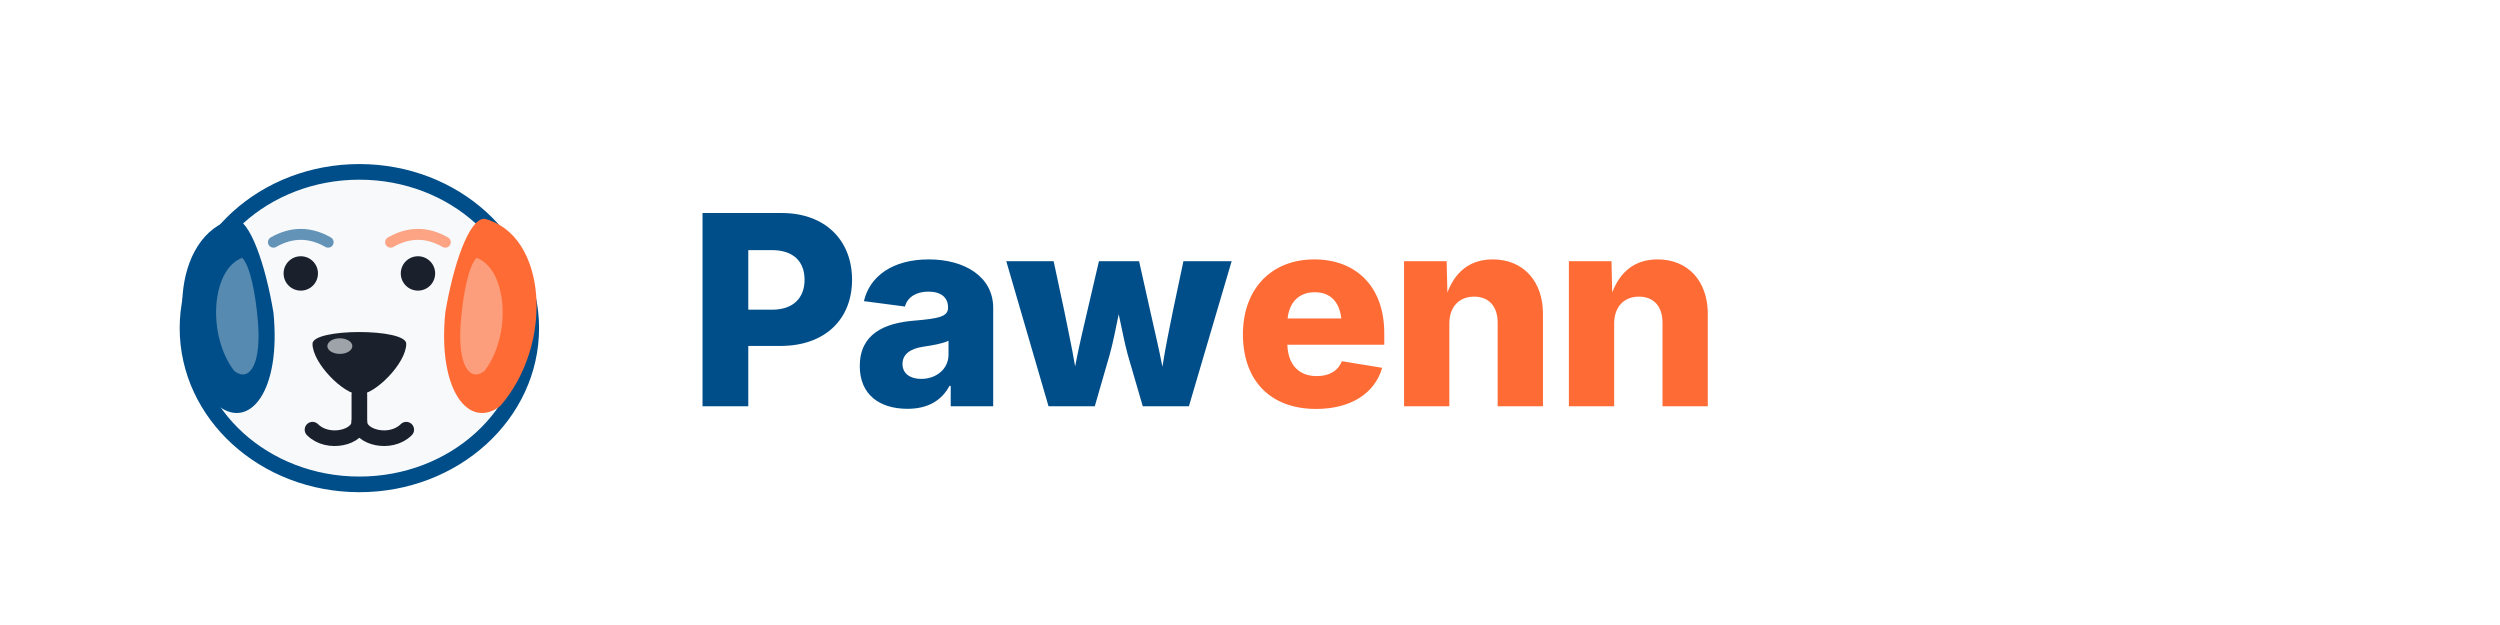
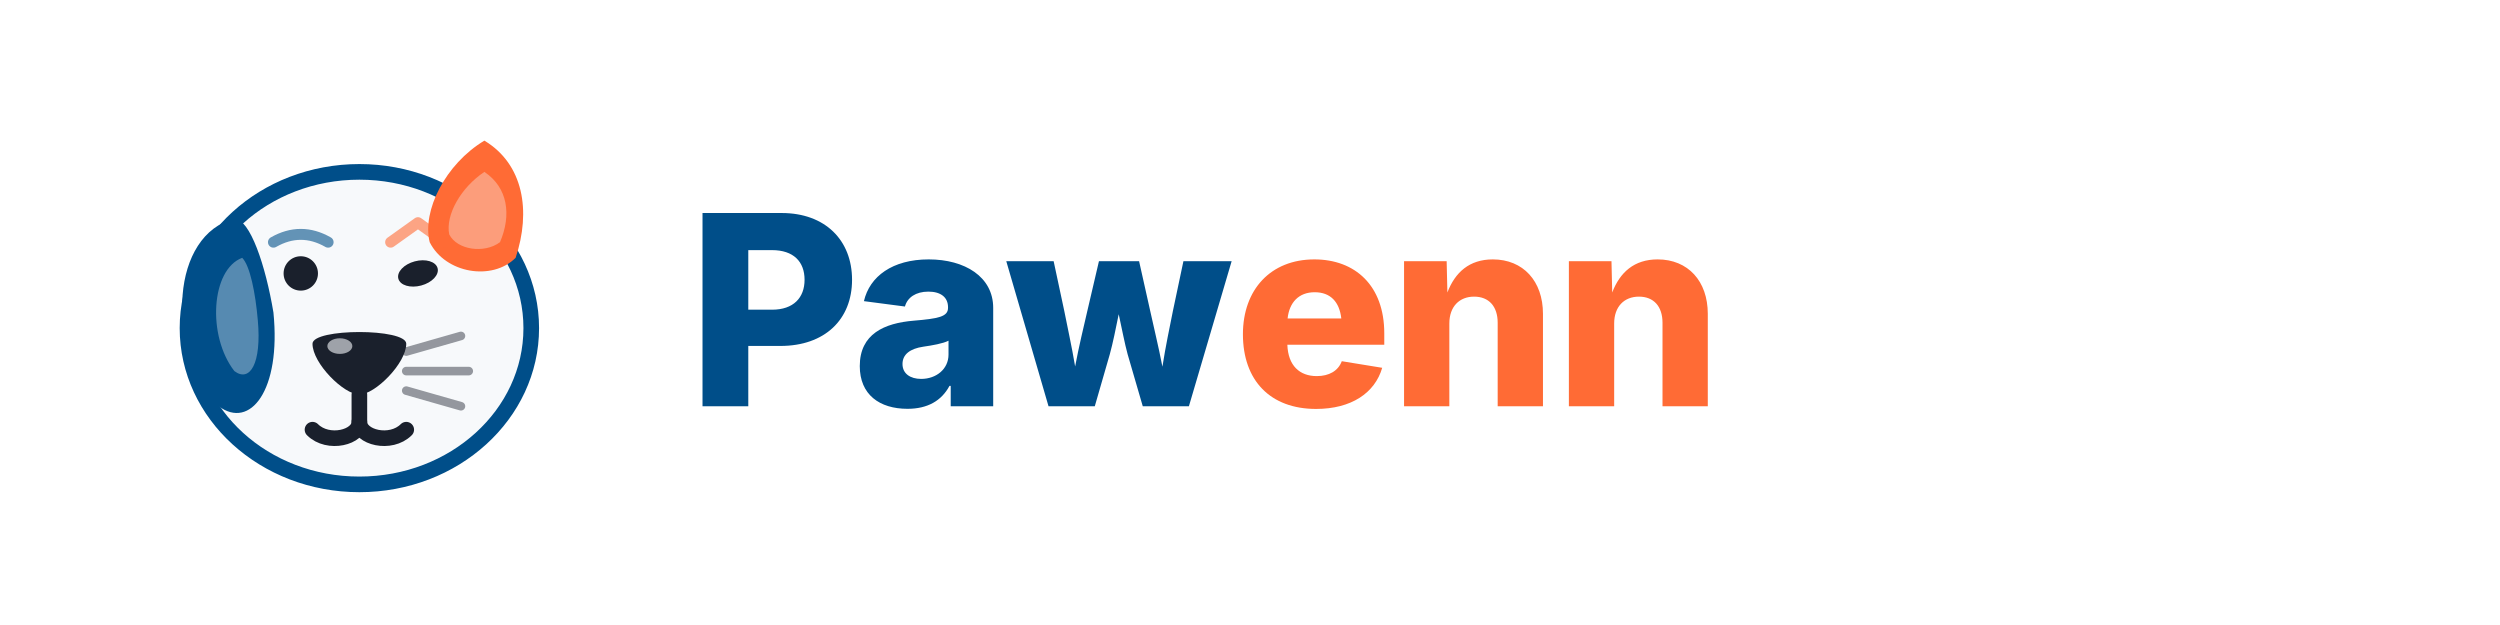
<svg xmlns="http://www.w3.org/2000/svg" viewBox="0 0 320 80" width="100%" height="100%">
  <g transform="translate(18, 12)">
    <ellipse cx="28" cy="30" rx="22" ry="20" fill="#F7F9FB" stroke="#004E89" stroke-width="2" />
    <path d="M12 16 C4 18 3 32 10 40 C14 43 18 38 17 28 C16 22 14 16 12 16 Z" fill="#004E89" />
    <path d="M13 21 C9 22.5 8.5 31 12 35.5 C14 37 15.5 34.5 15 29 C14.7 25.5 14 22 13 21 Z" fill="#F7F9FB" opacity="0.35" />
-     <path d="M44 16 C52 18 53 32 46 40 C42 43 38 38 39 28 C40 22 42 16 44 16 Z" fill="#FF6B35" />
-     <path d="M43 21 C47 22.5 47.5 31 44 35.5 C42 37 40.5 34.5 41 29 C41.3 25.5 42 22 43 21 Z" fill="#F7F9FB" opacity="0.35" />
+     <path d="M37 19 C36 15 39 9 44 6 C49 9 50 15 48 21 C45 24 39 23 37 19 Z" fill="#FF6B35" />
+     <path d="M39.5 18 C39 15.5 41 12 44 10 C47 12 47.5 15.5 46 19 C44 20.5 40.5 20 39.5 18 Z" fill="#F7F9FB" opacity="0.35" />
    <circle cx="20.5" cy="23" r="2.2" fill="#1A202C" />
-     <circle cx="35.5" cy="23" r="2.2" fill="#1A202C" />
+     <ellipse cx="35.5" cy="23" rx="2.6" ry="1.6" fill="#1A202C" transform="rotate(-15 35.5 23)" />
    <path d="M17 19 Q20.5 17 24 19" stroke="#004E89" stroke-width="1.4" stroke-linecap="round" fill="none" opacity="0.6" />
-     <path d="M32 19 Q35.5 17 39 19" stroke="#FF6B35" stroke-width="1.4" stroke-linecap="round" fill="none" opacity="0.6" />
+     <path d="M32 19 L35.5 16.5 L39 19" stroke="#FF6B35" stroke-width="1.4" stroke-linecap="round" stroke-linejoin="round" fill="none" opacity="0.6" />
+     <path d="M34 33 L41 31" stroke="#1A202C" stroke-width="1.1" stroke-linecap="round" opacity="0.45" />
+     <path d="M34 35.5 L42 35.5" stroke="#1A202C" stroke-width="1.1" stroke-linecap="round" opacity="0.45" />
+     <path d="M34 38 L41 40" stroke="#1A202C" stroke-width="1.1" stroke-linecap="round" opacity="0.45" />
    <path d="M22 32 C22 30 34 30 34 32 C34 34.5 30 38.5 28 38.5 C26 38.5 22 34.5 22 32 Z" fill="#1A202C" />
    <ellipse cx="25.5" cy="32.3" rx="1.6" ry="1" fill="#F7F9FB" opacity="0.6" />
    <path d="M28 38.5 V42 C28 44 24 45 22 43" stroke="#1A202C" stroke-width="2" stroke-linecap="round" fill="none" />
    <path d="M28 42 C28 44 32 45 34 43" stroke="#1A202C" stroke-width="2" stroke-linecap="round" fill="none" />
  </g>
  <text x="88" y="52" font-family="system-ui, -apple-system, 'Inter', sans-serif" font-size="34" font-weight="800" fill="#004E89" letter-spacing="-0.5">Paw<tspan fill="#FF6B35">enn</tspan>
  </text>
</svg>
